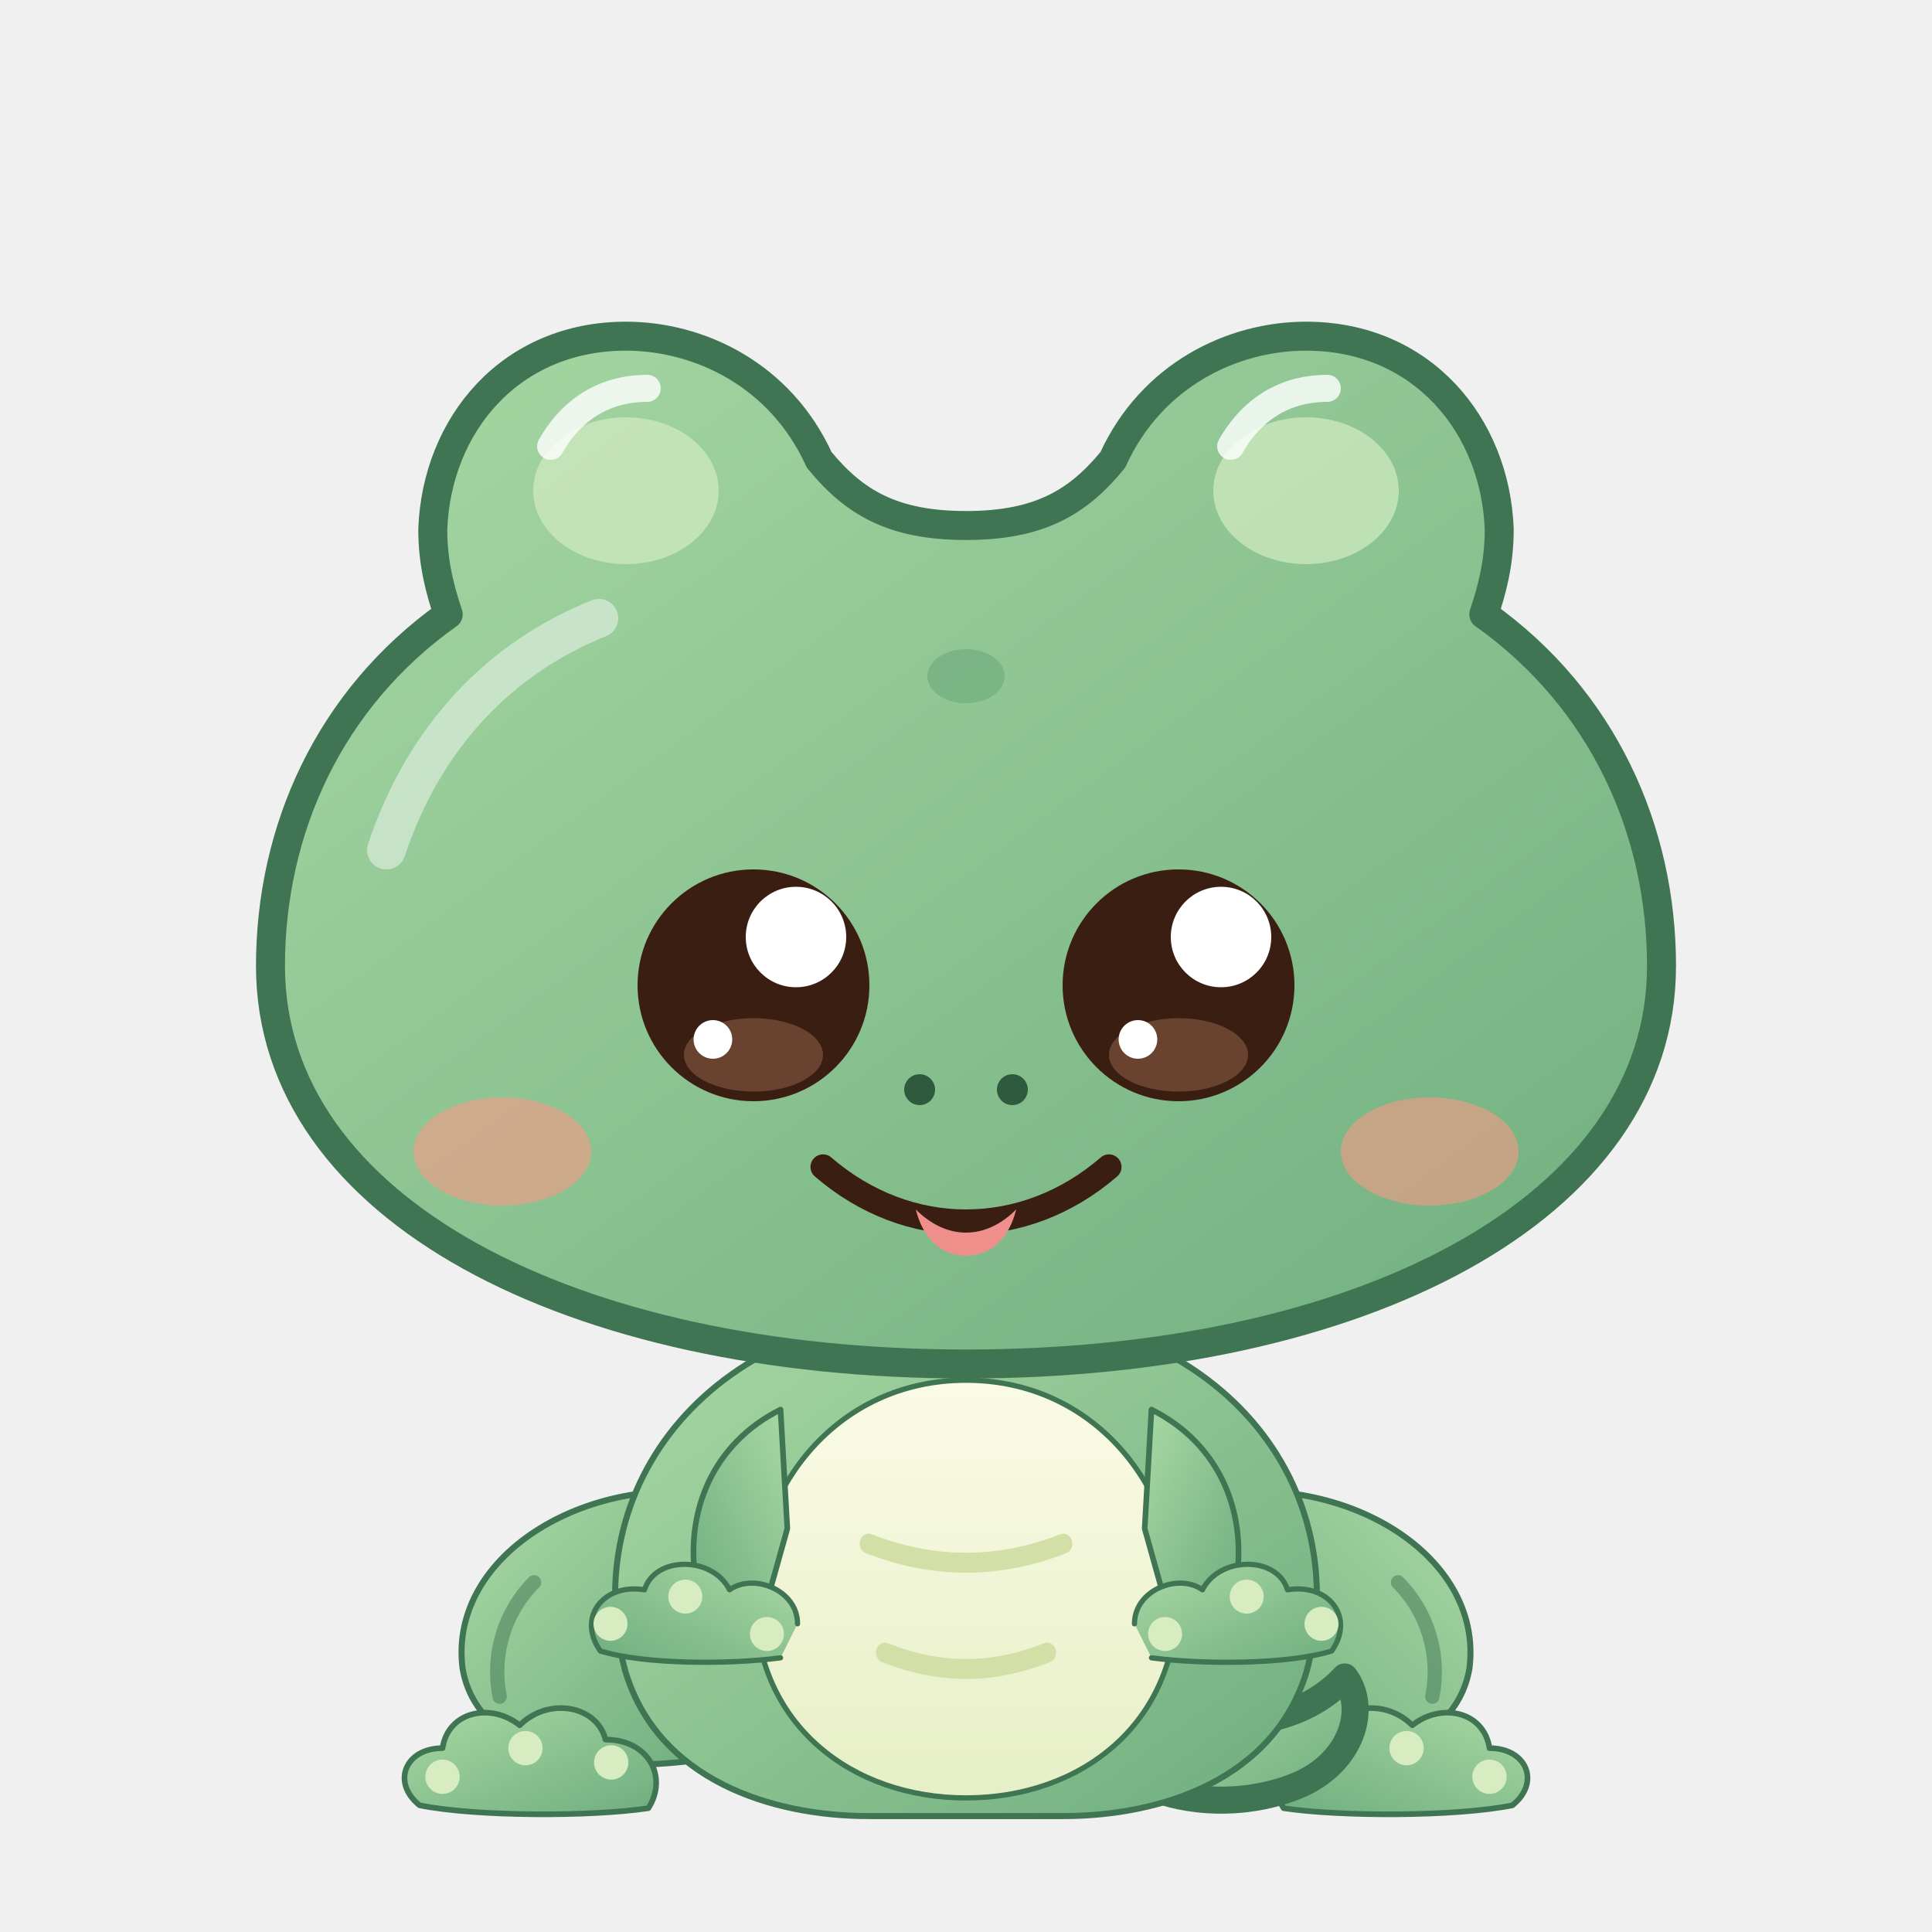
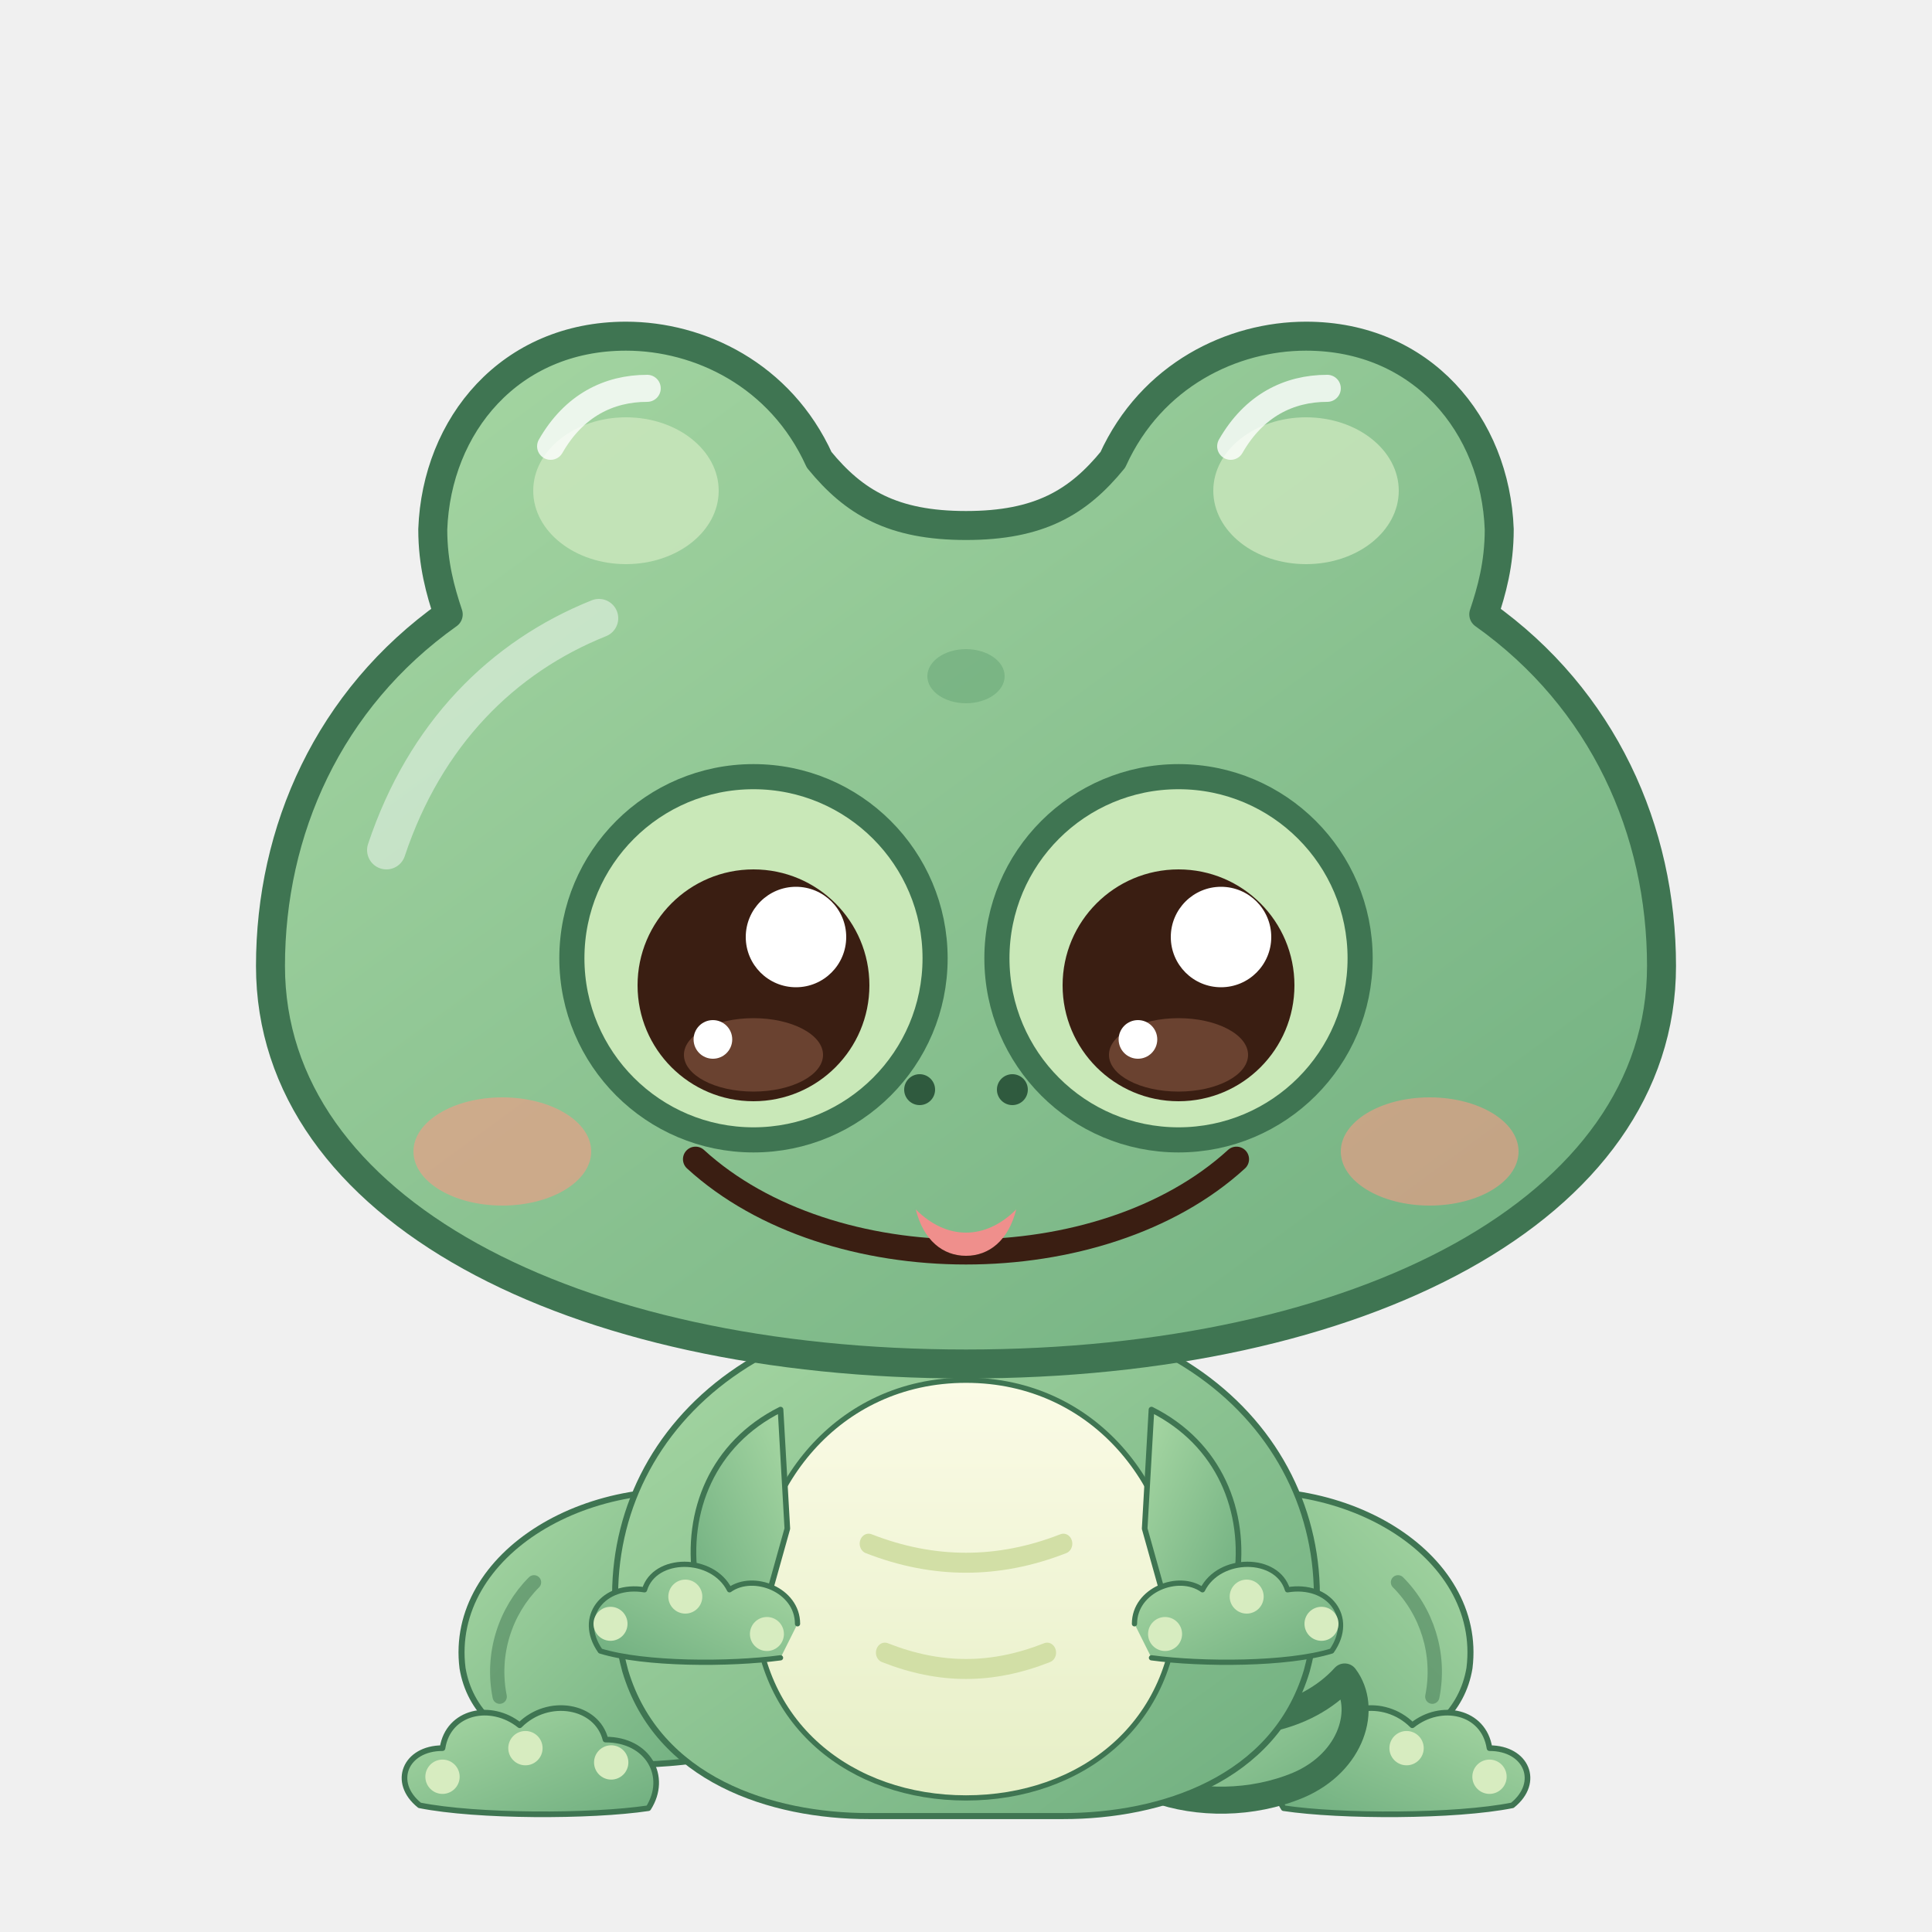
<svg xmlns="http://www.w3.org/2000/svg" viewBox="0 0 100 100" width="480" height="480">
  <defs>
    <linearGradient id="ribbit-f2-skin" x1="0" y1="0" x2="1" y2="1">
      <stop offset="0" stop-color="#a8d8a4" />
      <stop offset="1" stop-color="#6fae7f" />
    </linearGradient>
    <linearGradient id="ribbit-f2-belly" x1="0" y1="0" x2="0" y2="1">
      <stop offset="0" stop-color="#fbfbe6" />
      <stop offset="1" stop-color="#e6efc6" />
    </linearGradient>
    <linearGradient id="ribbit-f2-lily" x1="0" y1="0" x2="0" y2="1">
      <stop offset="0" stop-color="#ffe0e4" />
      <stop offset="1" stop-color="#f5a8b4" />
    </linearGradient>
  </defs>
  <g>
    <g transform="translate(4 0) translate(34 93) scale(0.74 0.74) translate(-34 -93)">
      <path d="M34 72C24 70 14 76 15 84 16 90 24 92 34 90Z" fill="url(#ribbit-f2-skin)" stroke="#3f7552" stroke-width="1.5" stroke-linejoin="round" stroke-linecap="round" vector-effect="non-scaling-stroke" />
      <path d="M20 78c-2 2-3 5-2.4 8" fill="none" stroke="#3f7552" stroke-width="1" stroke-linecap="round" stroke-linejoin="round" opacity="0.5" />
      <path d="M12 93.6C10 92 11 89.6 13.6 89.6 14 87 17 86.4 19 88 21 86 24.4 86.6 25 89 28 89 29.4 91.6 28 93.8 24 94.4 16 94.4 12 93.6Z" fill="url(#ribbit-f2-skin)" stroke="#3f7552" stroke-width="1.4" stroke-linejoin="round" stroke-linecap="round" vector-effect="non-scaling-stroke" />
      <circle cx="13.6" cy="91.6" r="1.2" fill="#d7ecc0" />
      <circle cx="19.4" cy="89.6" r="1.2" fill="#d7ecc0" />
      <circle cx="25.4" cy="90.6" r="1.2" fill="#d7ecc0" />
    </g>
    <g transform="matrix(-1 0 0 1 100 0)">
      <g transform="translate(4 0) translate(34 93) scale(0.74 0.74) translate(-34 -93)">
        <path d="M34 72C24 70 14 76 15 84 16 90 24 92 34 90Z" fill="url(#ribbit-f2-skin)" stroke="#3f7552" stroke-width="1.5" stroke-linejoin="round" stroke-linecap="round" vector-effect="non-scaling-stroke" />
        <path d="M20 78c-2 2-3 5-2.4 8" fill="none" stroke="#3f7552" stroke-width="1" stroke-linecap="round" stroke-linejoin="round" opacity="0.5" />
        <path d="M12 93.6C10 92 11 89.6 13.6 89.6 14 87 17 86.4 19 88 21 86 24.4 86.6 25 89 28 89 29.4 91.6 28 93.8 24 94.4 16 94.4 12 93.6Z" fill="url(#ribbit-f2-skin)" stroke="#3f7552" stroke-width="1.4" stroke-linejoin="round" stroke-linecap="round" vector-effect="non-scaling-stroke" />
        <circle cx="13.6" cy="91.6" r="1.2" fill="#d7ecc0" />
        <circle cx="19.4" cy="89.6" r="1.2" fill="#d7ecc0" />
        <circle cx="25.4" cy="90.6" r="1.2" fill="#d7ecc0" />
      </g>
    </g>
    <path d="M60 88.6c4 1.2 7.6.4 9.6-1.8 1.2 1.6.4 4.4-2.4 5.6-2.4 1-5.2 1-7.4.2Z" fill="url(#ribbit-f2-skin)" stroke="#3f7552" stroke-width="1.4" stroke-linejoin="round" stroke-linecap="round" />
    <g transform="translate(0 0) translate(50 94) scale(0.84 0.94) translate(-50 -94)">
      <path d="M29 86C26 76 34 66 50 66 66 66 74 76 71 86 69 92 62 94 56 94H44C38 94 31 92 29 86Z" fill="url(#ribbit-f2-skin)" stroke="#3f7552" stroke-width="1.5" stroke-linejoin="round" stroke-linecap="round" vector-effect="non-scaling-stroke" />
      <path d="M50 70C58 70 63 76 63 82 63 89 57 93 50 93S37 89 37 82C37 76 42 70 50 70Z" fill="url(#ribbit-f2-belly)" stroke="#3f7552" stroke-width="1.3" stroke-linejoin="round" stroke-linecap="round" vector-effect="non-scaling-stroke" />
      <path d="M44 79c4 1.4 8 1.4 12 0M45 85c3.4 1.2 6.6 1.2 10 0" fill="none" stroke="#d2dfa6" stroke-width="1.1" stroke-linecap="round" stroke-linejoin="round" opacity="1" />
    </g>
    <g transform="translate(-1.4 0) translate(61 80) scale(0.88 0.88) translate(-61 -80)">
      <path d="M61 72C65 74 66.6 78 66 82L62 84 60.6 79Z" fill="url(#ribbit-f2-skin)" stroke="#3f7552" stroke-width="1.4" stroke-linejoin="round" stroke-linecap="round" vector-effect="non-scaling-stroke" />
      <path d="M60 84.6C60 82.6 62.6 81.6 64 82.6 65 80.6 68.4 80.6 69 82.6 71.4 82.2 73 84.2 71.6 86.2 69 87 64 87 61 86.6 60 84.6Z" fill="url(#ribbit-f2-skin)" stroke="#3f7552" stroke-width="1.3" stroke-linejoin="round" stroke-linecap="round" vector-effect="non-scaling-stroke" />
      <circle cx="61.8" cy="85.2" r="1" fill="#d7ecc0" />
      <circle cx="66.6" cy="83" r="1" fill="#d7ecc0" />
      <circle cx="71" cy="84.6" r="1" fill="#d7ecc0" />
    </g>
    <g transform="matrix(-1 0 0 1 100 0)">
      <g transform="translate(-1.4 0) translate(61 80) scale(0.88 0.88) translate(-61 -80)">
        <path d="M61 72C65 74 66.6 78 66 82L62 84 60.6 79Z" fill="url(#ribbit-f2-skin)" stroke="#3f7552" stroke-width="1.4" stroke-linejoin="round" stroke-linecap="round" vector-effect="non-scaling-stroke" />
        <path d="M60 84.6C60 82.6 62.6 81.6 64 82.6 65 80.6 68.4 80.6 69 82.6 71.4 82.2 73 84.2 71.6 86.2 69 87 64 87 61 86.6 60 84.6Z" fill="url(#ribbit-f2-skin)" stroke="#3f7552" stroke-width="1.3" stroke-linejoin="round" stroke-linecap="round" vector-effect="non-scaling-stroke" />
        <circle cx="61.8" cy="85.2" r="1" fill="#d7ecc0" />
        <circle cx="66.6" cy="83" r="1" fill="#d7ecc0" />
        <circle cx="71" cy="84.6" r="1" fill="#d7ecc0" />
      </g>
    </g>
    <path d="M50 27.2C53.8 27.2 55.8 26 57.6 23.8 59.6 19.4 63.8 17.4 67.6 17.4 73.6 17.4 77.4 22 77.6 27.4 77.6 29.2 77.2 30.6 76.8 31.8 83 36.2 86 43 86 50 86 62.6 70.4 70.6 50 70.6S14 62.6 14 50C14 43 17 36.2 23.2 31.8 22.8 30.6 22.4 29.2 22.4 27.4 22.6 22 26.4 17.4 32.4 17.4 36.2 17.4 40.4 19.4 42.4 23.8 44.2 26 46.2 27.2 50 27.2Z" fill="url(#ribbit-f2-skin)" stroke="#3f7552" stroke-width="1.5" stroke-linejoin="round" stroke-linecap="round" />
    <ellipse cx="32.4" cy="25.4" rx="4.8" ry="3.8" fill="#cfe9c0" opacity=".75" />
    <ellipse cx="67.6" cy="25.4" rx="4.8" ry="3.8" fill="#cfe9c0" opacity=".75" />
    <path d="M28.5 23.1c1.2-2.1 3.0-3.0 5.0-3.0M63.7 23.1c1.2-2.1 3.0-3.0 5.0-3.0" fill="none" stroke="#fff" stroke-width="1.4" stroke-linecap="round" stroke-linejoin="round" opacity="0.8" />
    <ellipse cx="50" cy="35" rx="2" ry="1.4" fill="#5f9f70" opacity=".45" />
    <path d="M20 44c2-6 6-10 11-12" fill="none" stroke="#fff" stroke-width="2" stroke-linecap="round" stroke-linejoin="round" opacity="0.45" />
+     <circle cx="39" cy="49.6" r="9.4" fill="#c9e8b8" stroke="#3f7552" stroke-width="1.3" />
+     <circle cx="61" cy="49.6" r="9.4" fill="#c9e8b8" stroke="#3f7552" stroke-width="1.3" />
    <circle cx="39" cy="51" r="6.0" fill="#3a1e12" />
    <ellipse cx="39" cy="54.6" rx="3.6" ry="1.9" fill="#8a5a44" opacity=".6" />
    <circle cx="41.2" cy="48.5" r="2.6" fill="#fff" />
    <circle cx="36.9" cy="53.8" r="1.0" fill="#fff" />
    <circle cx="61" cy="51" r="6.0" fill="#3a1e12" />
    <ellipse cx="61" cy="54.6" rx="3.6" ry="1.9" fill="#8a5a44" opacity=".6" />
    <circle cx="63.2" cy="48.5" r="2.6" fill="#fff" />
    <circle cx="58.9" cy="53.8" r="1.0" fill="#fff" />
    <ellipse cx="26" cy="59.6" rx="4.6" ry="2.8" fill="#f79a86" opacity=".6" />
    <ellipse cx="74" cy="59.6" rx="4.6" ry="2.8" fill="#f79a86" opacity=".6" />
    <circle cx="47.6" cy="56.4" r=".8" fill="#2f5a3e" />
    <circle cx="52.4" cy="56.4" r=".8" fill="#2f5a3e" />
-     <path d="M42.6 60.4c4.4 3.8 10.4 3.8 14.8 0" fill="none" stroke="#3a1e12" stroke-width="1.3" stroke-linecap="round" stroke-linejoin="round" opacity="1" />
+     <path d="M36 60c7 6.4 21 6.4 28 0" fill="none" stroke="#3a1e12" stroke-width="1.3" stroke-linecap="round" stroke-linejoin="round" opacity="1" />
    <path d="M47.4 62.6c1.6 1.6 3.6 1.6 5.2 0-.4 1.6-1.4 2.4-2.6 2.4s-2.2-.8-2.6-2.4z" fill="#ef8f8c" />
  </g>
</svg>
